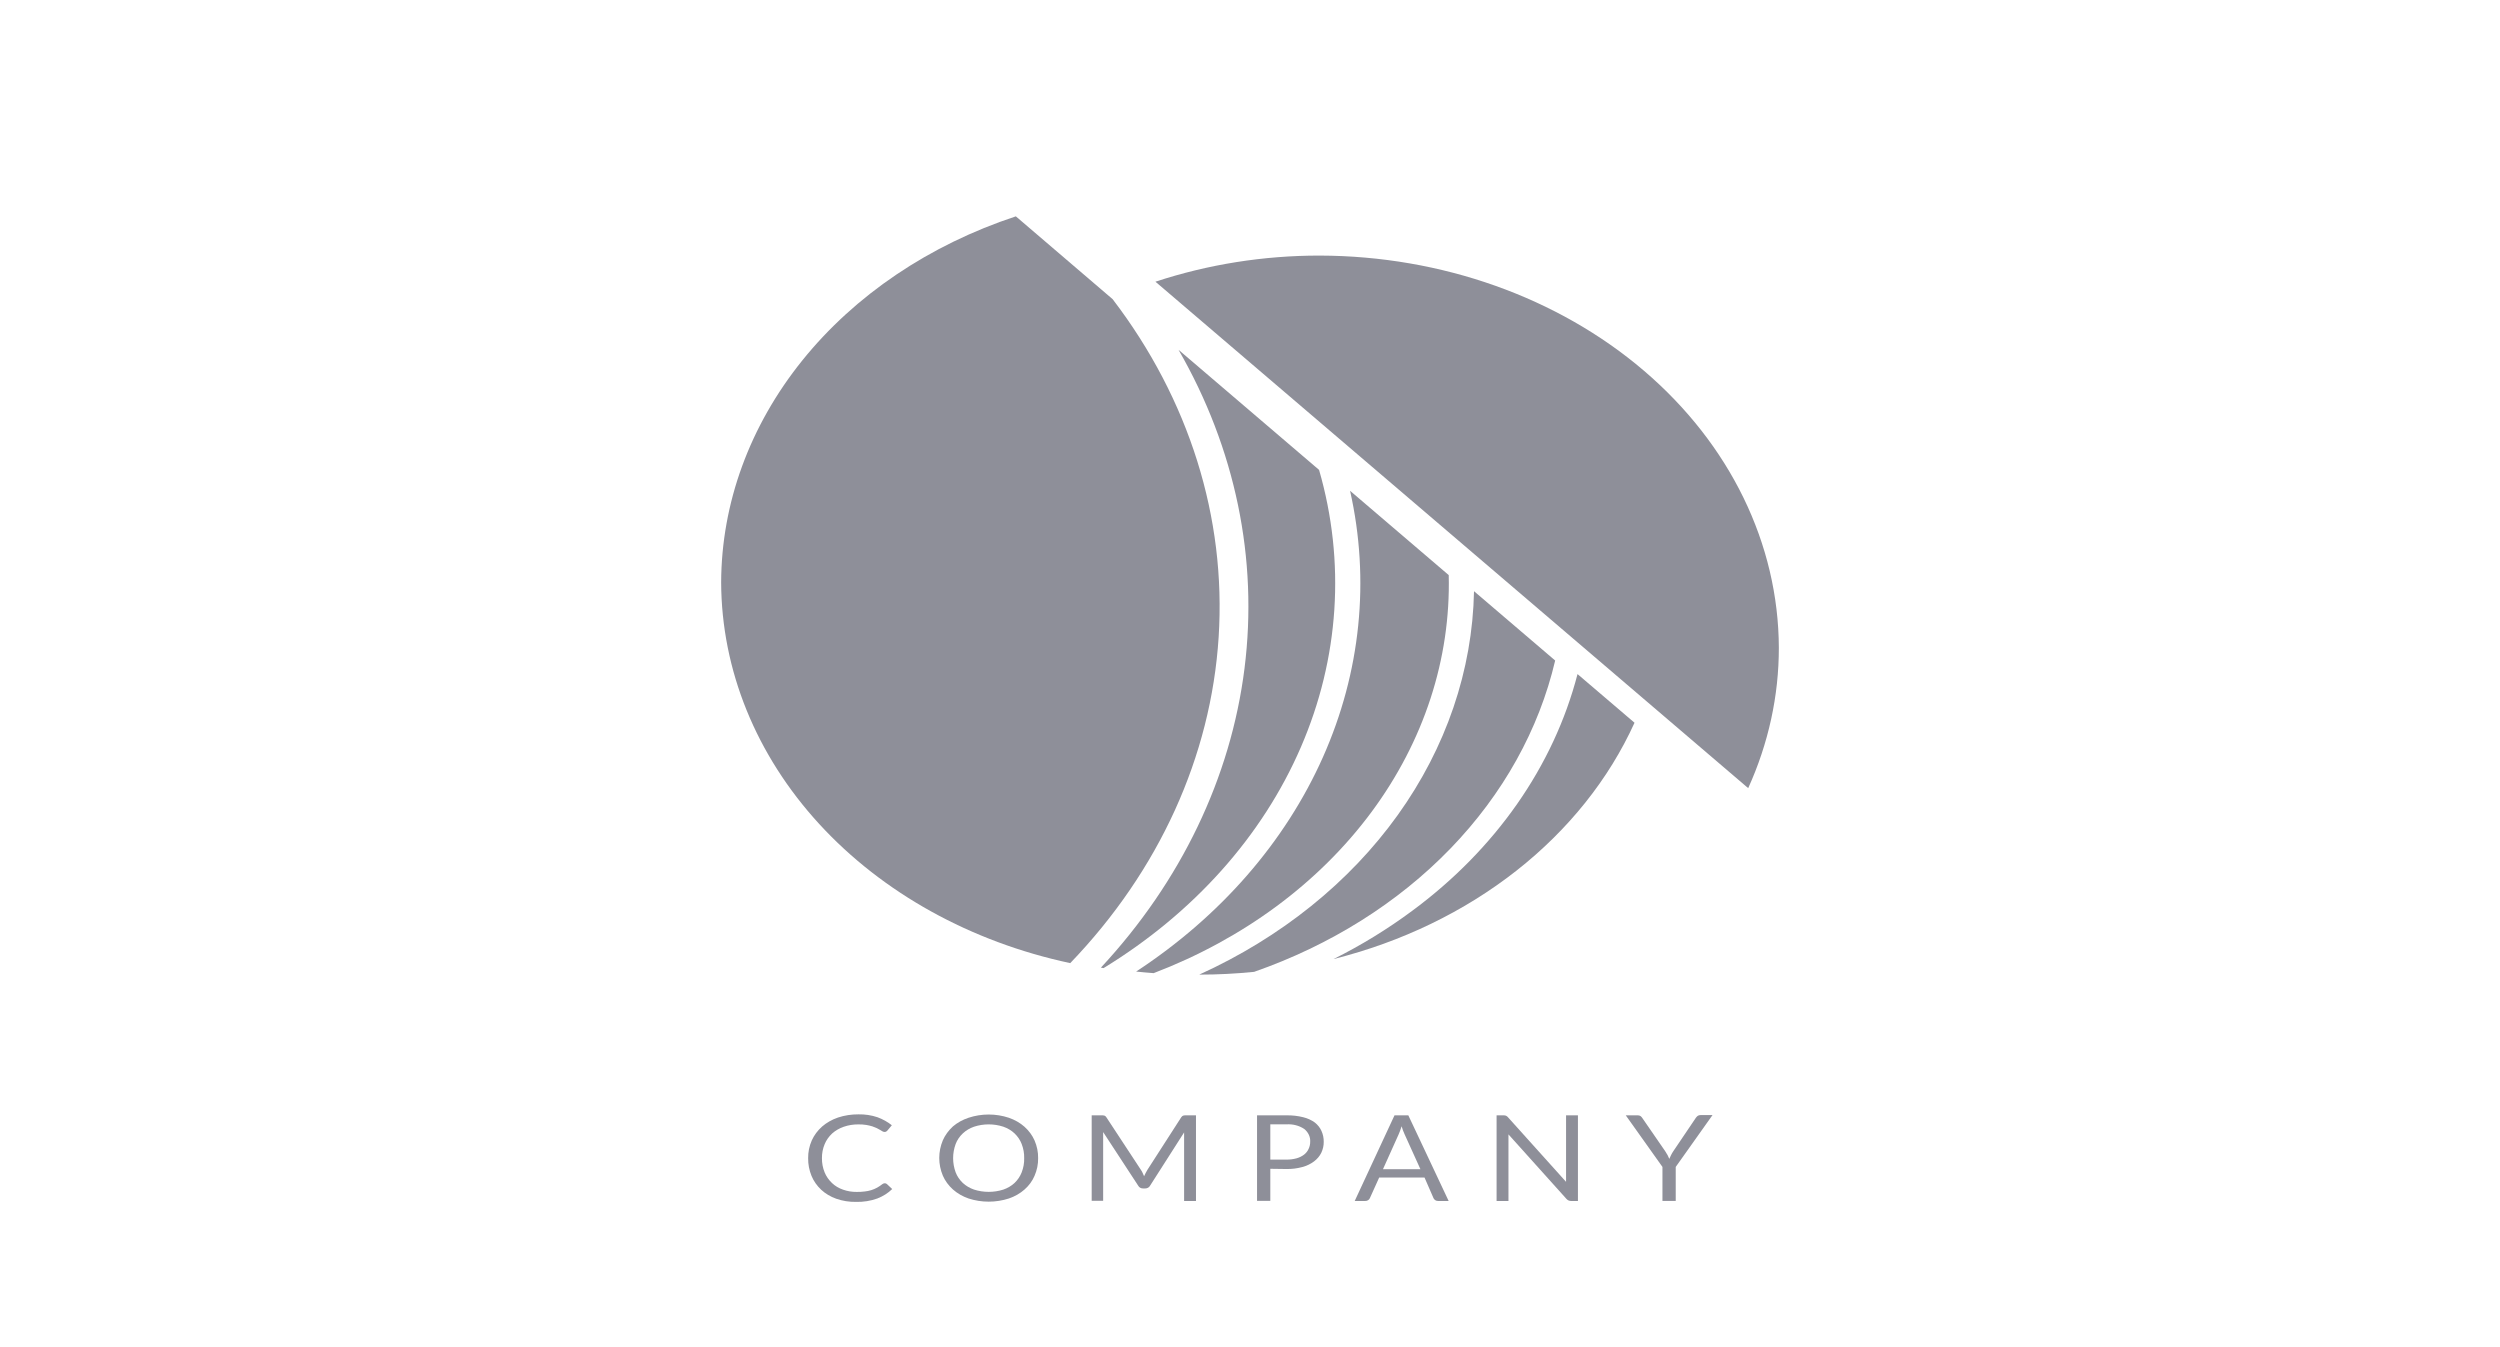
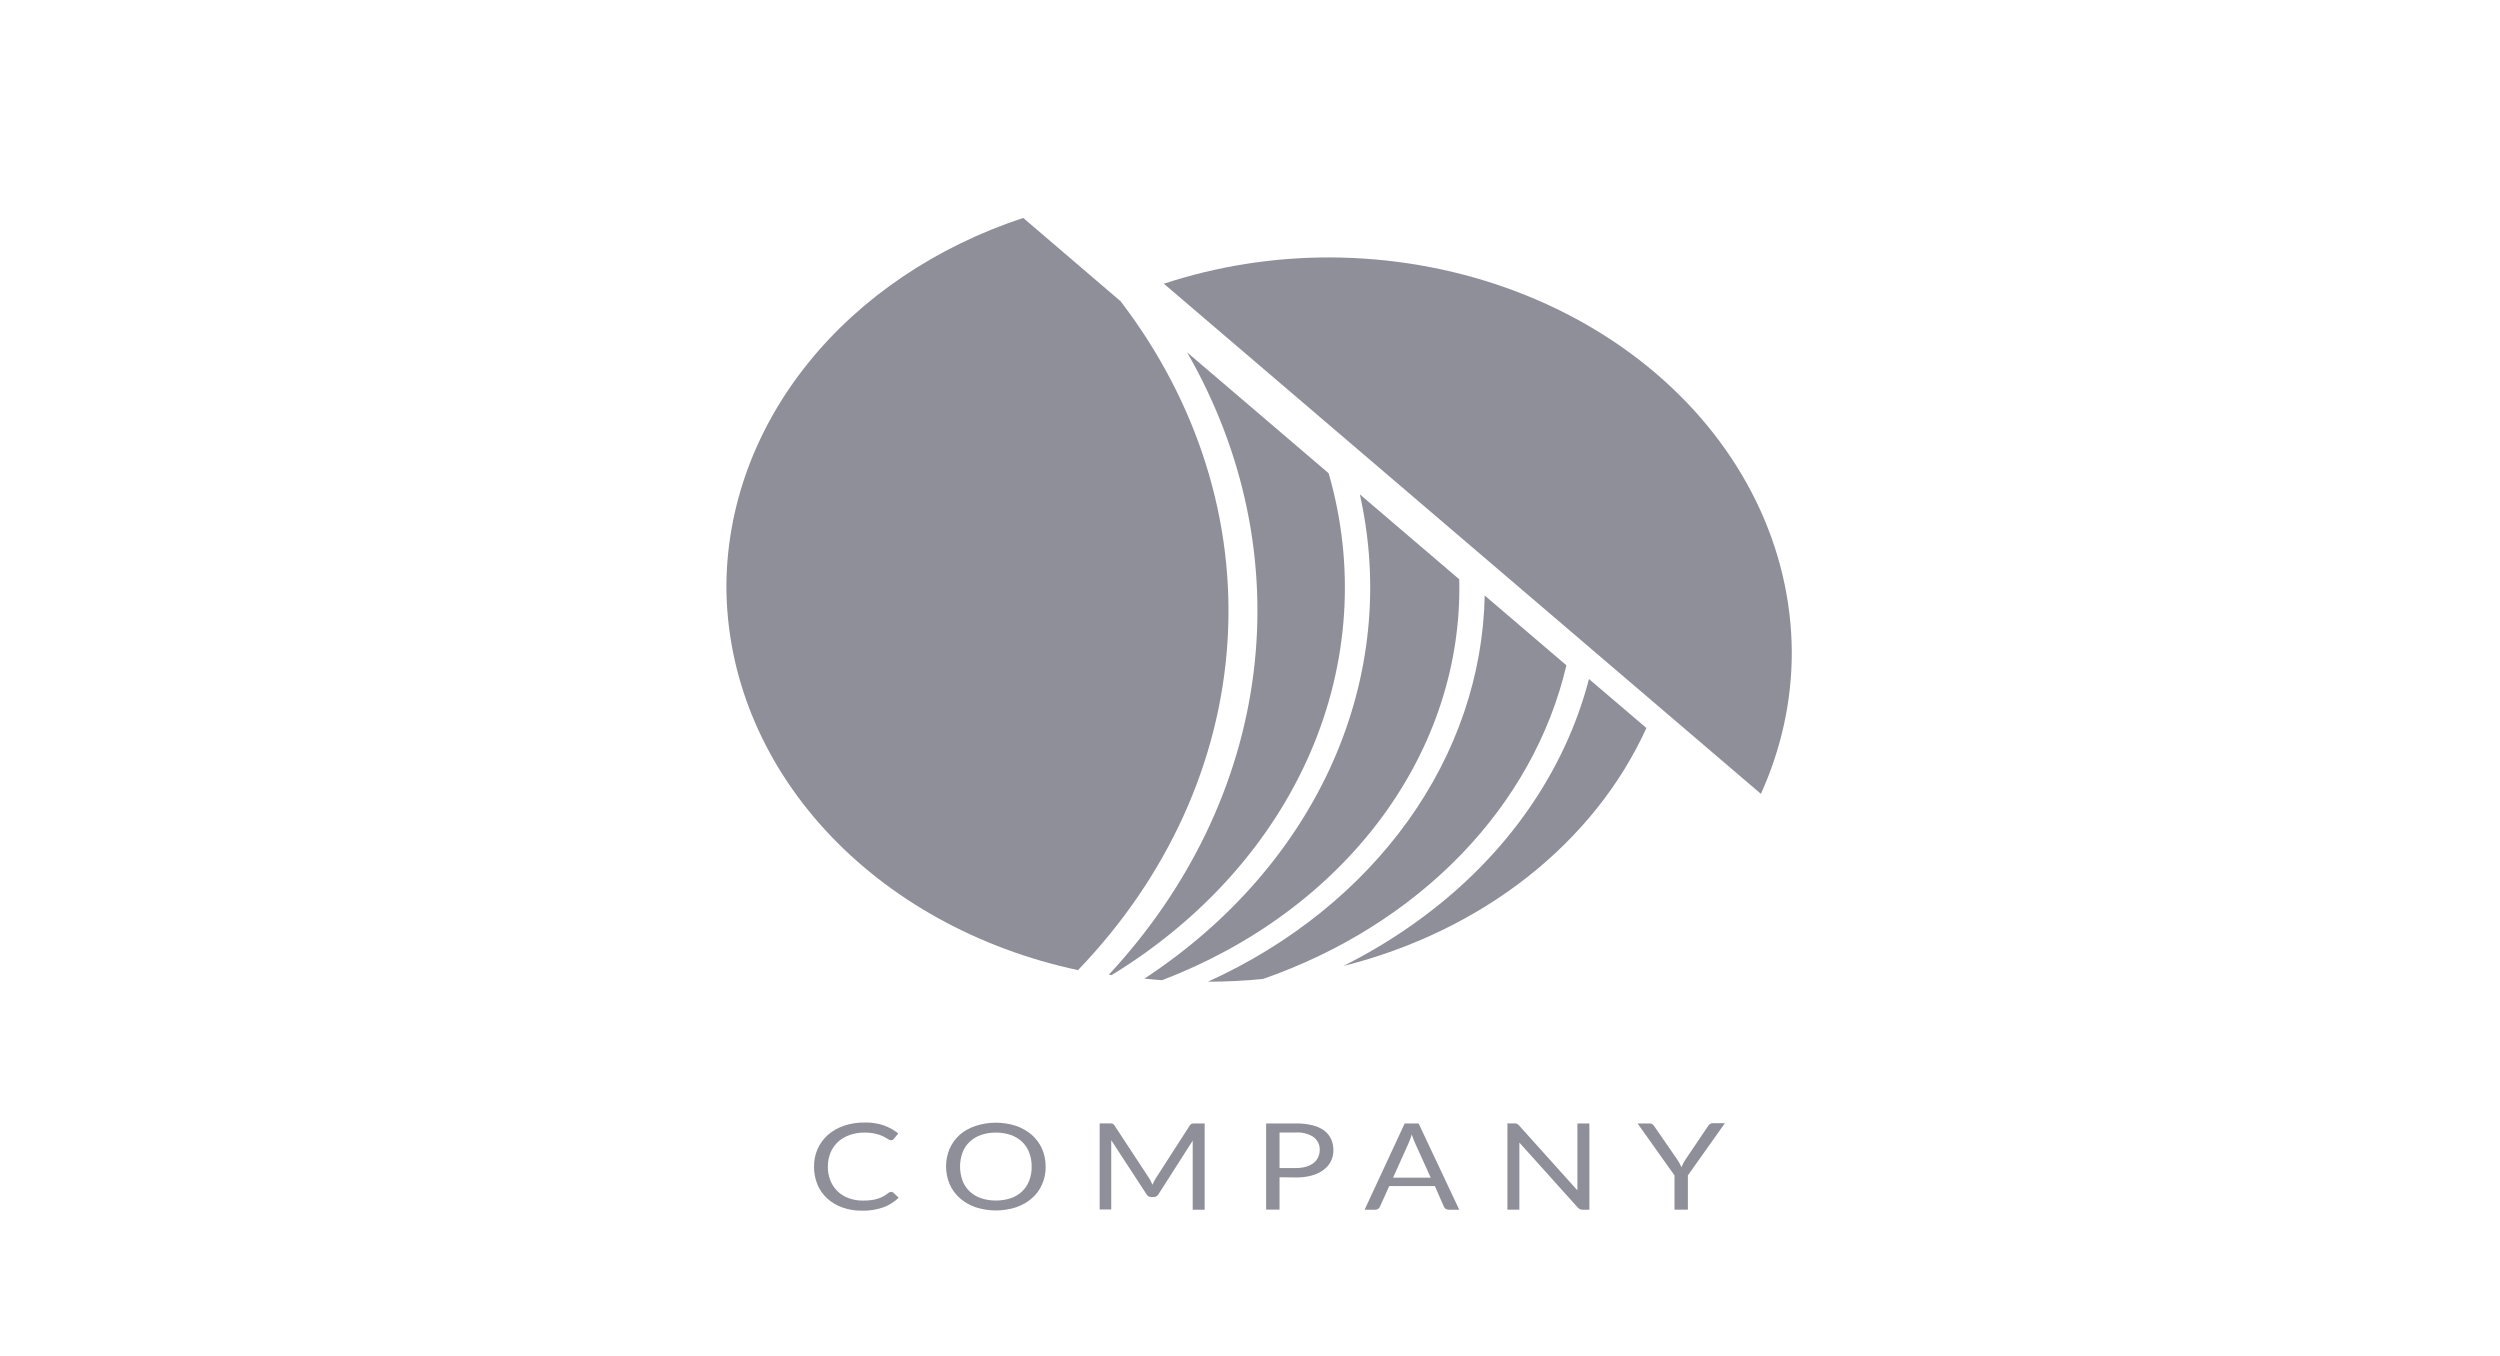
- <svg xmlns="http://www.w3.org/2000/svg" width="104" height="56" viewBox="0 0 104 56" fill="none">
-   <path d="M36.81 49.223C36.826 49.224 36.842 49.227 36.856 49.233C36.871 49.238 36.884 49.246 36.895 49.256L37.116 49.464C36.945 49.632 36.733 49.766 36.495 49.858C36.217 49.958 35.916 50.006 35.615 49.999C35.331 50.004 35.049 49.959 34.786 49.867C34.55 49.783 34.337 49.656 34.163 49.495C33.985 49.328 33.848 49.132 33.76 48.919C33.663 48.682 33.615 48.432 33.619 48.181C33.615 47.928 33.666 47.677 33.771 47.44C33.867 47.226 34.013 47.03 34.199 46.864C34.387 46.702 34.612 46.574 34.861 46.489C35.133 46.399 35.422 46.355 35.714 46.357C35.985 46.352 36.254 46.393 36.506 46.478C36.725 46.559 36.925 46.671 37.1 46.81L36.915 47.032C36.902 47.048 36.886 47.061 36.868 47.072C36.846 47.085 36.82 47.091 36.793 47.089C36.765 47.087 36.737 47.079 36.713 47.065L36.614 47.006L36.476 46.931C36.416 46.903 36.354 46.878 36.291 46.857C36.209 46.832 36.125 46.813 36.04 46.798C35.931 46.781 35.821 46.773 35.711 46.775C35.501 46.773 35.293 46.806 35.098 46.874C34.917 46.937 34.753 47.032 34.618 47.152C34.48 47.281 34.374 47.432 34.306 47.596C34.228 47.783 34.19 47.981 34.193 48.181C34.19 48.383 34.228 48.584 34.306 48.775C34.373 48.938 34.478 49.088 34.613 49.216C34.739 49.336 34.896 49.43 35.071 49.49C35.251 49.554 35.444 49.586 35.639 49.584C35.752 49.586 35.865 49.579 35.976 49.565C36.158 49.546 36.333 49.492 36.487 49.407C36.564 49.364 36.637 49.315 36.705 49.261C36.733 49.238 36.771 49.224 36.81 49.223Z" fill="#8E8F99" />
-   <path d="M43.186 48.18C43.19 48.431 43.139 48.679 43.037 48.914C42.947 49.127 42.806 49.321 42.621 49.483C42.437 49.646 42.215 49.773 41.969 49.857C41.428 50.033 40.831 50.033 40.291 49.857C40.046 49.772 39.825 49.644 39.642 49.482C39.458 49.317 39.315 49.121 39.222 48.907C39.023 48.432 39.023 47.912 39.222 47.437C39.316 47.223 39.459 47.027 39.642 46.859C39.827 46.702 40.048 46.58 40.291 46.499C40.83 46.319 41.429 46.319 41.969 46.499C42.214 46.584 42.436 46.711 42.62 46.874C42.802 47.038 42.944 47.231 43.037 47.442C43.139 47.678 43.19 47.928 43.186 48.18ZM42.606 48.18C42.611 47.98 42.575 47.781 42.502 47.591C42.44 47.428 42.339 47.278 42.206 47.15C42.077 47.028 41.917 46.933 41.74 46.871C41.347 46.742 40.912 46.742 40.52 46.871C40.342 46.933 40.183 47.028 40.053 47.15C39.918 47.277 39.817 47.427 39.755 47.591C39.615 47.975 39.615 48.386 39.755 48.77C39.817 48.933 39.919 49.083 40.053 49.211C40.183 49.331 40.342 49.426 40.52 49.487C40.913 49.613 41.346 49.613 41.74 49.487C41.917 49.426 42.077 49.331 42.206 49.211C42.339 49.083 42.439 48.932 42.502 48.77C42.576 48.58 42.611 48.38 42.606 48.18Z" fill="#8E8F99" />
-   <path d="M47.536 48.799L47.594 48.931C47.617 48.884 47.636 48.841 47.658 48.799C47.679 48.754 47.703 48.711 47.73 48.669L49.14 46.478C49.168 46.44 49.193 46.417 49.22 46.41C49.258 46.4 49.297 46.396 49.336 46.398H49.753V49.961H49.259V47.341C49.259 47.308 49.259 47.27 49.259 47.23C49.256 47.19 49.256 47.149 49.259 47.108L47.84 49.329C47.822 49.363 47.793 49.391 47.757 49.41C47.721 49.43 47.679 49.44 47.636 49.44H47.556C47.513 49.441 47.471 49.431 47.434 49.411C47.398 49.391 47.369 49.363 47.352 49.329L45.891 47.094C45.891 47.136 45.891 47.178 45.891 47.221C45.891 47.263 45.891 47.301 45.891 47.334V49.954H45.414V46.398H45.831C45.87 46.396 45.909 46.4 45.947 46.41C45.981 46.424 46.008 46.448 46.024 46.478L47.465 48.671C47.493 48.712 47.517 48.755 47.536 48.799Z" fill="#8E8F99" />
-   <path d="M52.845 48.622V49.956H52.293V46.398H53.524C53.756 46.394 53.988 46.42 54.211 46.476C54.39 46.519 54.555 46.594 54.697 46.697C54.819 46.794 54.914 46.913 54.973 47.046C55.038 47.191 55.07 47.346 55.067 47.502C55.069 47.657 55.034 47.812 54.965 47.957C54.898 48.093 54.796 48.215 54.666 48.313C54.525 48.42 54.358 48.5 54.178 48.548C53.963 48.607 53.738 48.635 53.513 48.631L52.845 48.622ZM52.845 48.24H53.513C53.658 48.241 53.802 48.223 53.941 48.185C54.055 48.153 54.16 48.1 54.25 48.032C54.333 47.967 54.397 47.886 54.437 47.796C54.483 47.701 54.505 47.599 54.504 47.497C54.51 47.398 54.491 47.299 54.448 47.207C54.405 47.115 54.34 47.032 54.255 46.964C54.044 46.823 53.779 46.755 53.513 46.773H52.845V48.24Z" fill="#8E8F99" />
-   <path d="M60.264 49.961H59.828C59.785 49.963 59.742 49.951 59.707 49.928C59.676 49.906 59.651 49.878 59.635 49.846L59.26 48.985H57.374L56.985 49.846C56.971 49.877 56.947 49.905 56.916 49.926C56.881 49.95 56.837 49.963 56.792 49.961H56.356L58.012 46.397H58.586L60.264 49.961ZM57.532 48.638H59.089L58.432 47.188C58.381 47.078 58.34 46.967 58.307 46.853L58.244 47.039C58.225 47.096 58.203 47.148 58.183 47.19L57.532 48.638Z" fill="#8E8F99" />
-   <path d="M62.65 46.414C62.682 46.429 62.711 46.451 62.732 46.478L65.148 49.164C65.148 49.122 65.148 49.079 65.148 49.039C65.148 48.999 65.148 48.959 65.148 48.921V46.398H65.642V49.961H65.366C65.326 49.962 65.288 49.955 65.252 49.94C65.218 49.923 65.188 49.901 65.164 49.874L62.752 47.19C62.754 47.231 62.754 47.272 62.752 47.313C62.752 47.353 62.752 47.388 62.752 47.421V49.961H62.258V46.398H62.55C62.584 46.397 62.618 46.402 62.65 46.414Z" fill="#8E8F99" />
-   <path d="M69.71 48.544V49.959H69.158V48.544L67.632 46.398H68.126C68.168 46.395 68.211 46.406 68.245 46.428C68.275 46.451 68.3 46.478 68.319 46.508L69.274 47.893C69.313 47.952 69.346 48.006 69.374 48.058C69.401 48.11 69.423 48.159 69.443 48.209L69.514 48.056C69.541 47.999 69.573 47.945 69.608 47.893L70.549 46.499C70.569 46.471 70.594 46.446 70.621 46.423C70.654 46.399 70.697 46.386 70.74 46.388H71.24L69.71 48.544Z" fill="#8E8F99" />
-   <path d="M47.263 40.417C47.503 40.443 47.746 40.464 47.992 40.483C51.717 39.059 54.867 36.73 57.051 33.784C59.234 30.839 60.353 27.41 60.267 23.924L56.163 20.417C56.997 24.128 56.607 27.964 55.035 31.496C53.463 35.028 50.772 38.117 47.263 40.417Z" fill="#8E8F99" />
-   <path d="M45.797 40.254L45.908 40.273C49.658 37.981 52.517 34.781 54.115 31.086C55.714 27.391 55.978 23.372 54.873 19.547L49.027 14.552C51.392 18.658 52.344 23.253 51.772 27.803C51.2 32.353 49.128 36.67 45.797 40.254Z" fill="#8E8F99" />
-   <path d="M65.625 28.042C64.632 31.872 62.219 35.326 58.746 37.891C57.732 38.644 56.638 39.316 55.478 39.896C58.306 39.186 60.906 37.93 63.076 36.226C65.246 34.521 66.93 32.414 67.996 30.066L65.625 28.042Z" fill="#8E8F99" />
-   <path d="M64.695 27.478L61.319 24.594C61.254 27.883 60.16 31.096 58.15 33.901C56.14 36.706 53.287 39 49.888 40.544H49.905C50.662 40.544 51.419 40.505 52.171 40.429C55.347 39.321 58.154 37.559 60.339 35.299C62.524 33.039 64.021 30.352 64.695 27.478Z" fill="#8E8F99" />
-   <path d="M46.286 12.446L42.259 9C38.658 10.189 35.562 12.278 33.375 14.995C31.188 17.713 30.011 20.931 30 24.229V24.229C30.014 27.872 31.449 31.409 34.079 34.277C36.71 37.145 40.385 39.182 44.522 40.066C48.216 36.221 50.379 31.469 50.696 26.502C51.013 21.535 49.468 16.611 46.286 12.446Z" fill="#8E8F99" />
-   <path d="M74 26.948C73.985 22.624 71.969 18.482 68.391 15.425C64.813 12.368 59.964 10.645 54.904 10.632C52.566 10.63 50.247 10.999 48.066 11.719L72.725 32.787C73.569 30.925 74.001 28.945 74 26.948Z" fill="#8E8F99" />
+ <svg xmlns="http://www.w3.org/2000/svg" version="1.1" width="59" height="32" viewBox="0 0 59 32">
+   <path fill="#8e8f99" d="M21.034 28.128c0.009 0 0.018 0.002 0.027 0.005s0.016 0.008 0.022 0.014l0.126 0.119c-0.098 0.096-0.219 0.173-0.355 0.225-0.159 0.057-0.331 0.085-0.503 0.081-0.162 0.003-0.323-0.023-0.473-0.076-0.135-0.048-0.257-0.121-0.357-0.213-0.102-0.095-0.18-0.207-0.23-0.329-0.055-0.136-0.082-0.278-0.080-0.422-0.002-0.144 0.027-0.288 0.087-0.423 0.055-0.122 0.138-0.234 0.244-0.329 0.108-0.093 0.237-0.166 0.379-0.214 0.155-0.051 0.321-0.077 0.487-0.075 0.155-0.003 0.309 0.020 0.453 0.069 0.125 0.046 0.24 0.111 0.339 0.19l-0.106 0.127c-0.007 0.009-0.016 0.017-0.027 0.023-0.012 0.007-0.028 0.011-0.043 0.009-0.016-0.001-0.032-0.006-0.046-0.014l-0.057-0.034-0.079-0.043c-0.034-0.016-0.069-0.030-0.106-0.042-0.047-0.014-0.095-0.026-0.144-0.034-0.062-0.010-0.125-0.014-0.188-0.013-0.12-0.001-0.239 0.018-0.35 0.057-0.104 0.036-0.197 0.090-0.274 0.159-0.079 0.073-0.139 0.16-0.178 0.253-0.044 0.107-0.066 0.22-0.065 0.334-0.002 0.116 0.020 0.231 0.065 0.34 0.038 0.093 0.098 0.179 0.175 0.252 0.072 0.068 0.162 0.122 0.262 0.156 0.103 0.037 0.213 0.055 0.325 0.054 0.064 0.001 0.129-0.003 0.192-0.011 0.104-0.011 0.204-0.042 0.292-0.090 0.044-0.025 0.086-0.053 0.125-0.084 0.016-0.013 0.038-0.021 0.060-0.022z" />
+   <path fill="#8e8f99" d="M24.678 27.532c0.002 0.143-0.027 0.285-0.085 0.419-0.051 0.122-0.132 0.233-0.238 0.326s-0.232 0.166-0.373 0.214c-0.309 0.101-0.65 0.101-0.959 0-0.14-0.049-0.266-0.122-0.371-0.214-0.105-0.095-0.187-0.206-0.24-0.329-0.114-0.271-0.114-0.568 0-0.84 0.054-0.122 0.135-0.235 0.24-0.33 0.106-0.090 0.232-0.16 0.371-0.206 0.308-0.102 0.651-0.102 0.959 0 0.14 0.049 0.267 0.122 0.372 0.214 0.104 0.094 0.185 0.204 0.238 0.325 0.058 0.135 0.087 0.278 0.085 0.422zM24.347 27.532c0.003-0.114-0.018-0.228-0.060-0.337-0.035-0.093-0.093-0.179-0.169-0.252-0.074-0.069-0.165-0.124-0.267-0.159-0.224-0.074-0.473-0.074-0.697 0-0.102 0.035-0.193 0.090-0.267 0.159-0.077 0.073-0.135 0.159-0.17 0.252-0.080 0.219-0.080 0.454 0 0.674 0.036 0.093 0.094 0.179 0.17 0.252 0.074 0.069 0.165 0.123 0.267 0.158 0.225 0.072 0.472 0.072 0.697 0 0.101-0.035 0.192-0.089 0.267-0.158 0.076-0.073 0.133-0.159 0.169-0.252 0.042-0.109 0.063-0.223 0.060-0.337z" />
+   <path fill="#8e8f99" d="M27.164 27.885l0.033 0.076c0.013-0.027 0.024-0.051 0.036-0.076 0.012-0.025 0.026-0.050 0.041-0.074l0.806-1.252c0.016-0.022 0.030-0.035 0.046-0.039 0.021-0.006 0.044-0.008 0.066-0.007h0.238v2.036h-0.282v-1.497c0-0.019 0-0.040 0-0.063-0.002-0.023-0.002-0.047 0-0.070l-0.811 1.269c-0.010 0.019-0.027 0.035-0.047 0.046s-0.045 0.017-0.069 0.017h-0.046c-0.024 0-0.049-0.006-0.069-0.017s-0.037-0.027-0.047-0.047l-0.834-1.278c0 0.024 0 0.049 0 0.073s0 0.046 0 0.065v1.497h-0.273v-2.032h0.238c0.022-0.001 0.045 0.001 0.066 0.007 0.020 0.008 0.035 0.022 0.044 0.039l0.823 1.253c0.016 0.023 0.030 0.048 0.041 0.073z" />
+   <path fill="#8e8f99" d="M30.197 27.784v0.763h-0.316v-2.034h0.704c0.133-0.002 0.265 0.013 0.393 0.044 0.102 0.025 0.197 0.068 0.278 0.127 0.070 0.055 0.124 0.123 0.158 0.199 0.037 0.083 0.055 0.171 0.054 0.26 0.001 0.089-0.018 0.178-0.058 0.26-0.038 0.078-0.096 0.148-0.17 0.203-0.081 0.061-0.176 0.107-0.279 0.135-0.123 0.034-0.251 0.049-0.38 0.047l-0.382-0.005zM30.197 27.566h0.382c0.083 0.001 0.165-0.010 0.244-0.031 0.065-0.019 0.125-0.049 0.177-0.088 0.047-0.037 0.084-0.083 0.107-0.135 0.026-0.054 0.039-0.113 0.038-0.171 0.004-0.056-0.007-0.113-0.032-0.166s-0.062-0.1-0.11-0.139c-0.12-0.080-0.272-0.119-0.424-0.109h-0.382v0.838z" />
+   <path fill="#8e8f99" d="M34.437 28.549h-0.249c-0.025 0.001-0.050-0.006-0.069-0.019-0.018-0.013-0.032-0.029-0.041-0.047l-0.215-0.492h-1.077l-0.222 0.492c-0.008 0.018-0.022 0.034-0.039 0.046-0.020 0.014-0.045 0.021-0.071 0.020h-0.249l0.946-2.036h0.328l0.959 2.036zM32.875 27.793h0.89l-0.375-0.829c-0.029-0.062-0.052-0.126-0.071-0.191l-0.036 0.107c-0.011 0.032-0.024 0.062-0.035 0.086l-0.372 0.828z" />
+   <path fill="#8e8f99" d="M35.8 26.522c0.019 0.009 0.035 0.021 0.047 0.036l1.38 1.535c0-0.024 0-0.049 0-0.071s0-0.046 0-0.067v-1.442h0.282v2.036h-0.158c-0.022 0.001-0.045-0.004-0.065-0.012-0.020-0.010-0.037-0.023-0.050-0.038l-1.379-1.534c0.002 0.023 0.002 0.047 0 0.070 0 0.023 0 0.043 0 0.062v1.451h-0.282v-2.036h0.167c0.020-0 0.039 0.003 0.057 0.009z" />
+   <path fill="#8e8f99" d="M39.834 27.739v0.809h-0.316v-0.809l-0.872-1.226h0.282c0.024-0.001 0.048 0.005 0.068 0.018 0.017 0.013 0.032 0.029 0.043 0.046l0.546 0.791c0.022 0.034 0.041 0.065 0.057 0.094s0.028 0.058 0.039 0.086l0.041-0.088c0.015-0.032 0.033-0.063 0.054-0.093l0.538-0.797c0.011-0.016 0.025-0.030 0.041-0.043 0.019-0.014 0.043-0.021 0.068-0.020h0.285l-0.874 1.232z" />
+   <path fill="#8e8f99" d="M27.008 23.095c0.137 0.015 0.276 0.027 0.416 0.038 2.128-0.813 3.929-2.145 5.176-3.828s1.887-3.643 1.838-5.634l-2.346-2.004c0.477 2.12 0.254 4.313-0.644 6.331s-2.436 3.783-4.441 5.098z" />
+   <path fill="#8e8f99" d="M26.17 23.002l0.063 0.011c2.143-1.31 3.776-3.138 4.69-5.25s1.064-4.408 0.433-6.594l-3.341-2.854c1.351 2.346 1.895 4.972 1.568 7.572s-1.511 5.067-3.414 7.115z" />
+   <path fill="#8e8f99" d="M37.5 16.024c-0.568 2.188-1.946 4.162-3.931 5.628-0.58 0.43-1.205 0.814-1.868 1.146 1.616-0.406 3.102-1.123 4.342-2.097s2.202-2.178 2.812-3.52l-1.355-1.156z" />
+   <path fill="#8e8f99" d="M36.968 15.702l-1.929-1.648c-0.037 1.879-0.662 3.716-1.811 5.318s-2.779 2.914-4.721 3.796h0.009c0.433-0 0.865-0.022 1.295-0.066 1.815-0.633 3.418-1.64 4.667-2.931s2.104-2.827 2.489-4.469z" />
+   <path fill="#8e8f99" d="M26.449 7.112l-2.301-1.969c-2.057 0.679-3.827 1.873-5.077 3.426s-1.922 3.392-1.928 5.276v0c0.008 2.082 0.828 4.103 2.331 5.742s3.603 2.803 5.967 3.308c2.111-2.197 3.346-4.912 3.528-7.75s-0.701-5.652-2.52-8.032z" />
+   <path fill="#8e8f99" d="M42.286 15.399c-0.008-2.47-1.161-4.838-3.205-6.585s-4.815-2.732-7.707-2.739c-1.336-0.001-2.661 0.21-3.907 0.621l14.090 12.039c0.482-1.064 0.73-2.196 0.729-3.337z" />
</svg>
